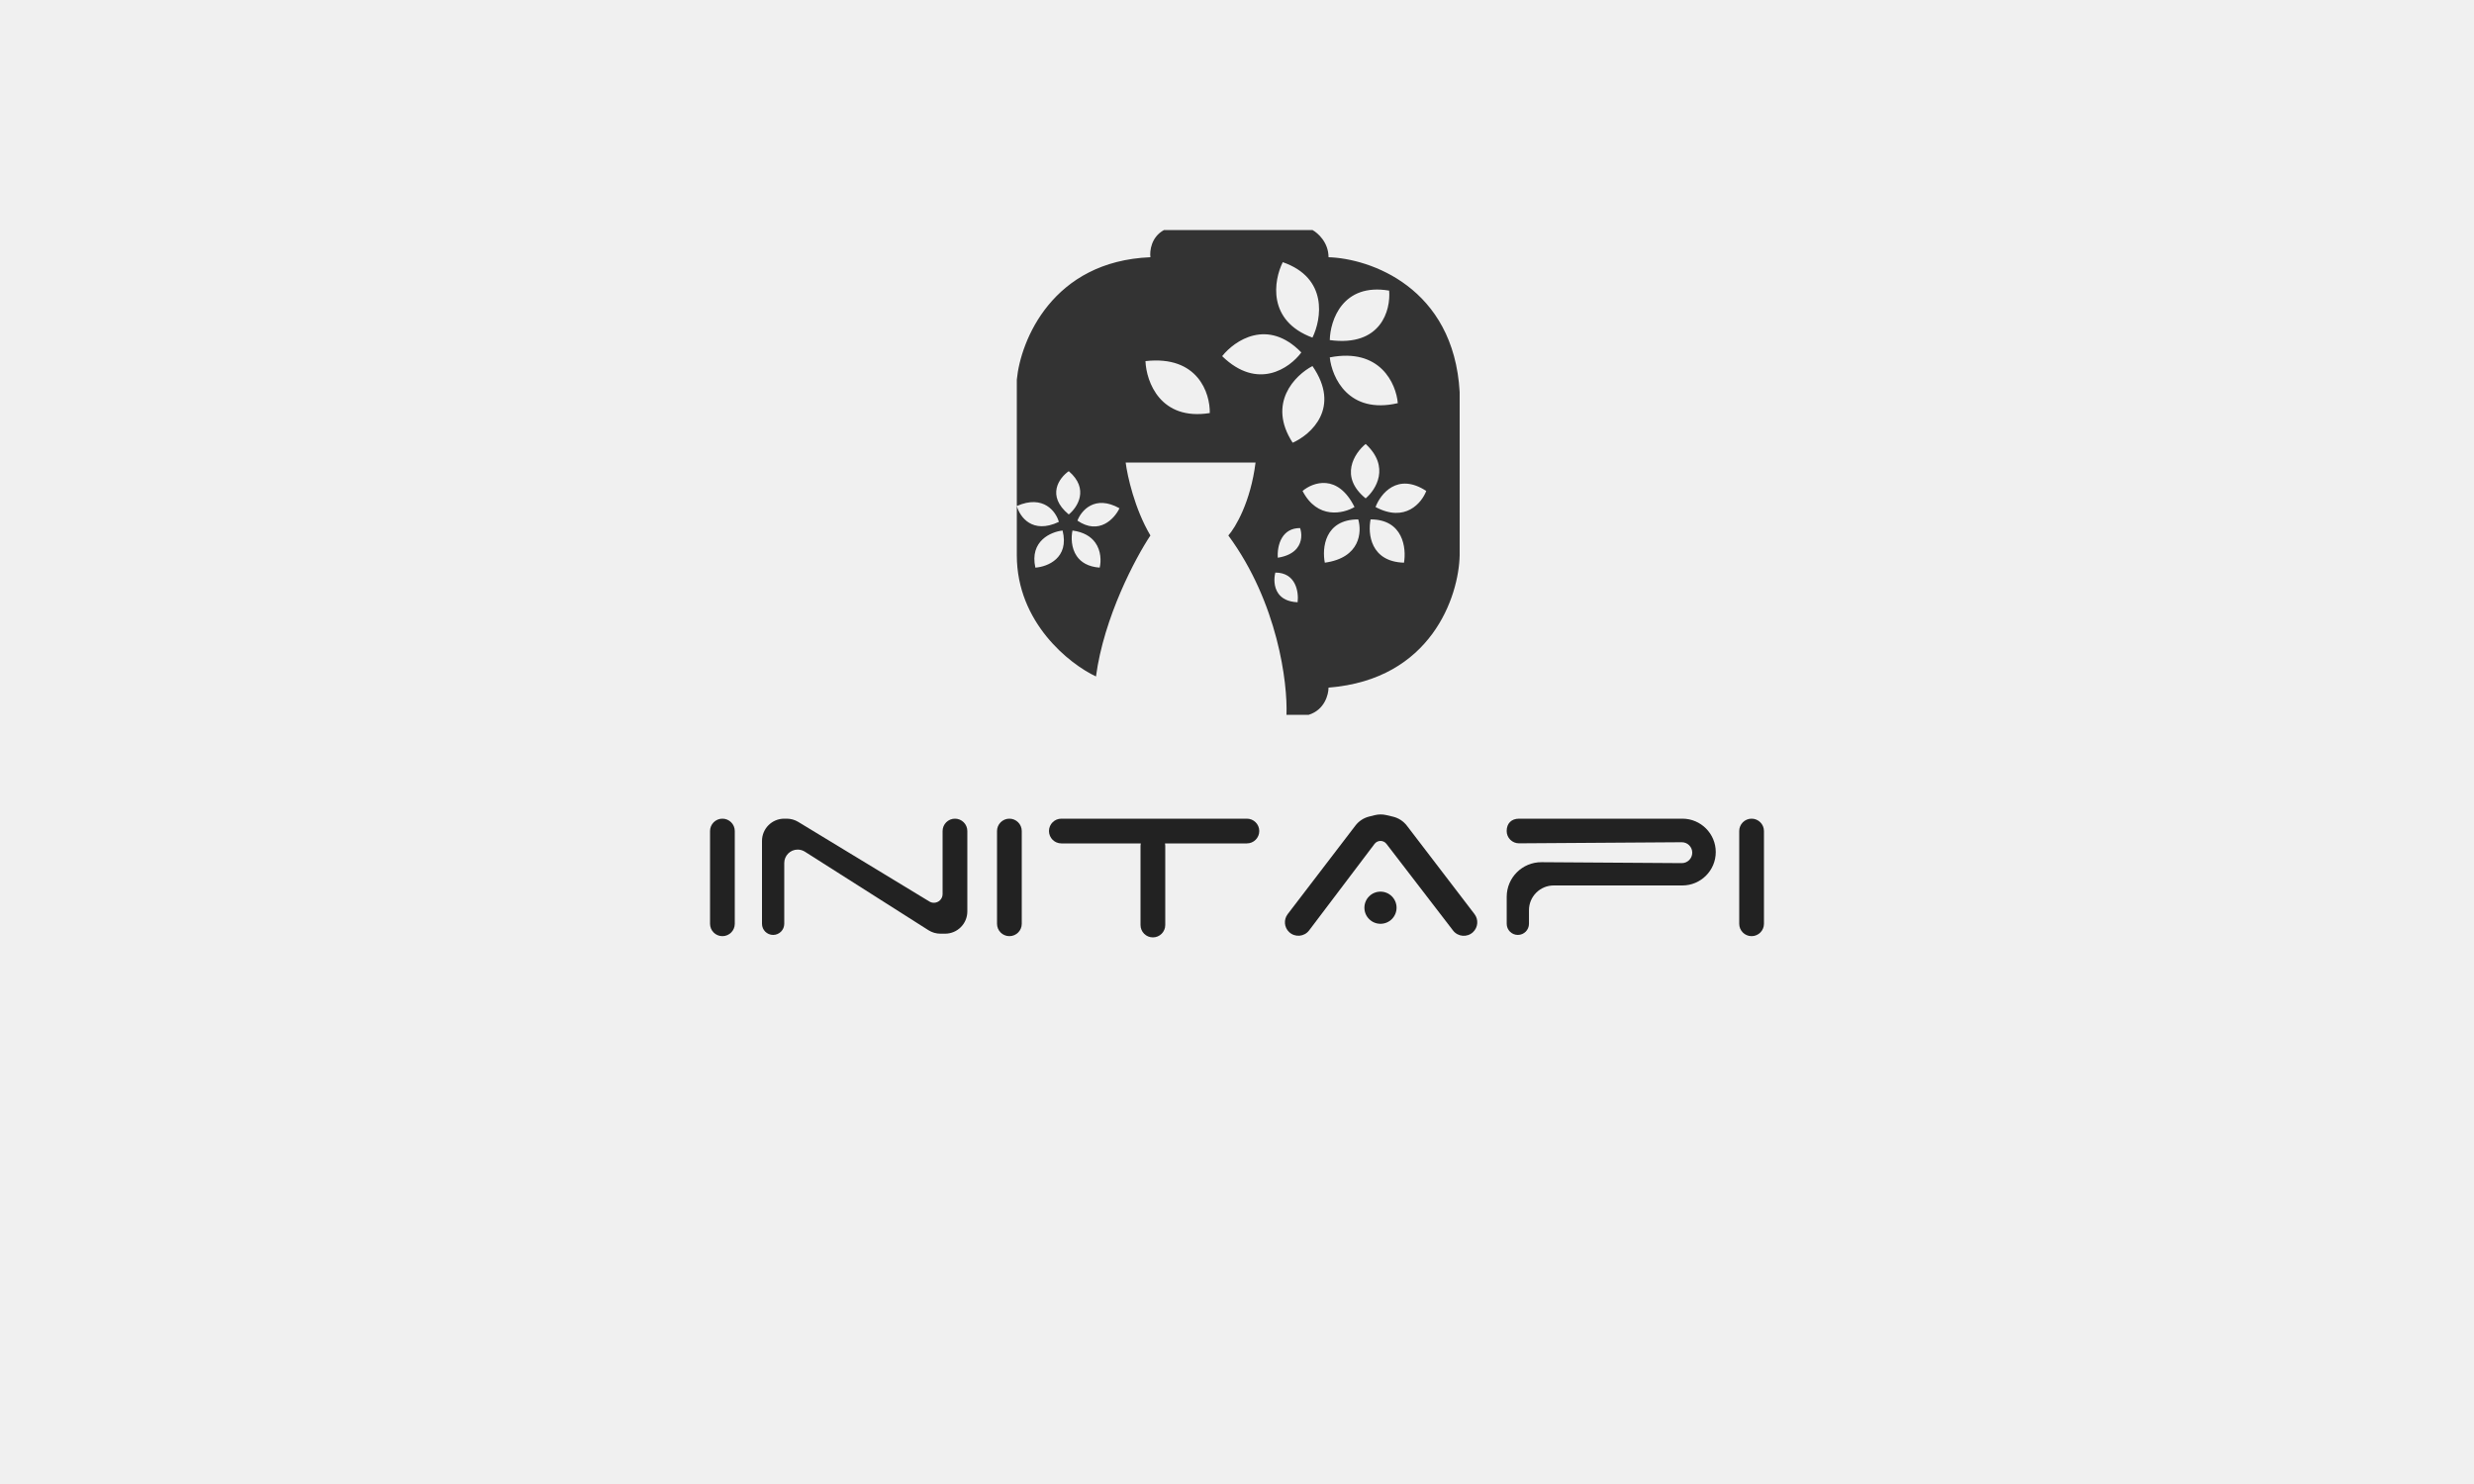
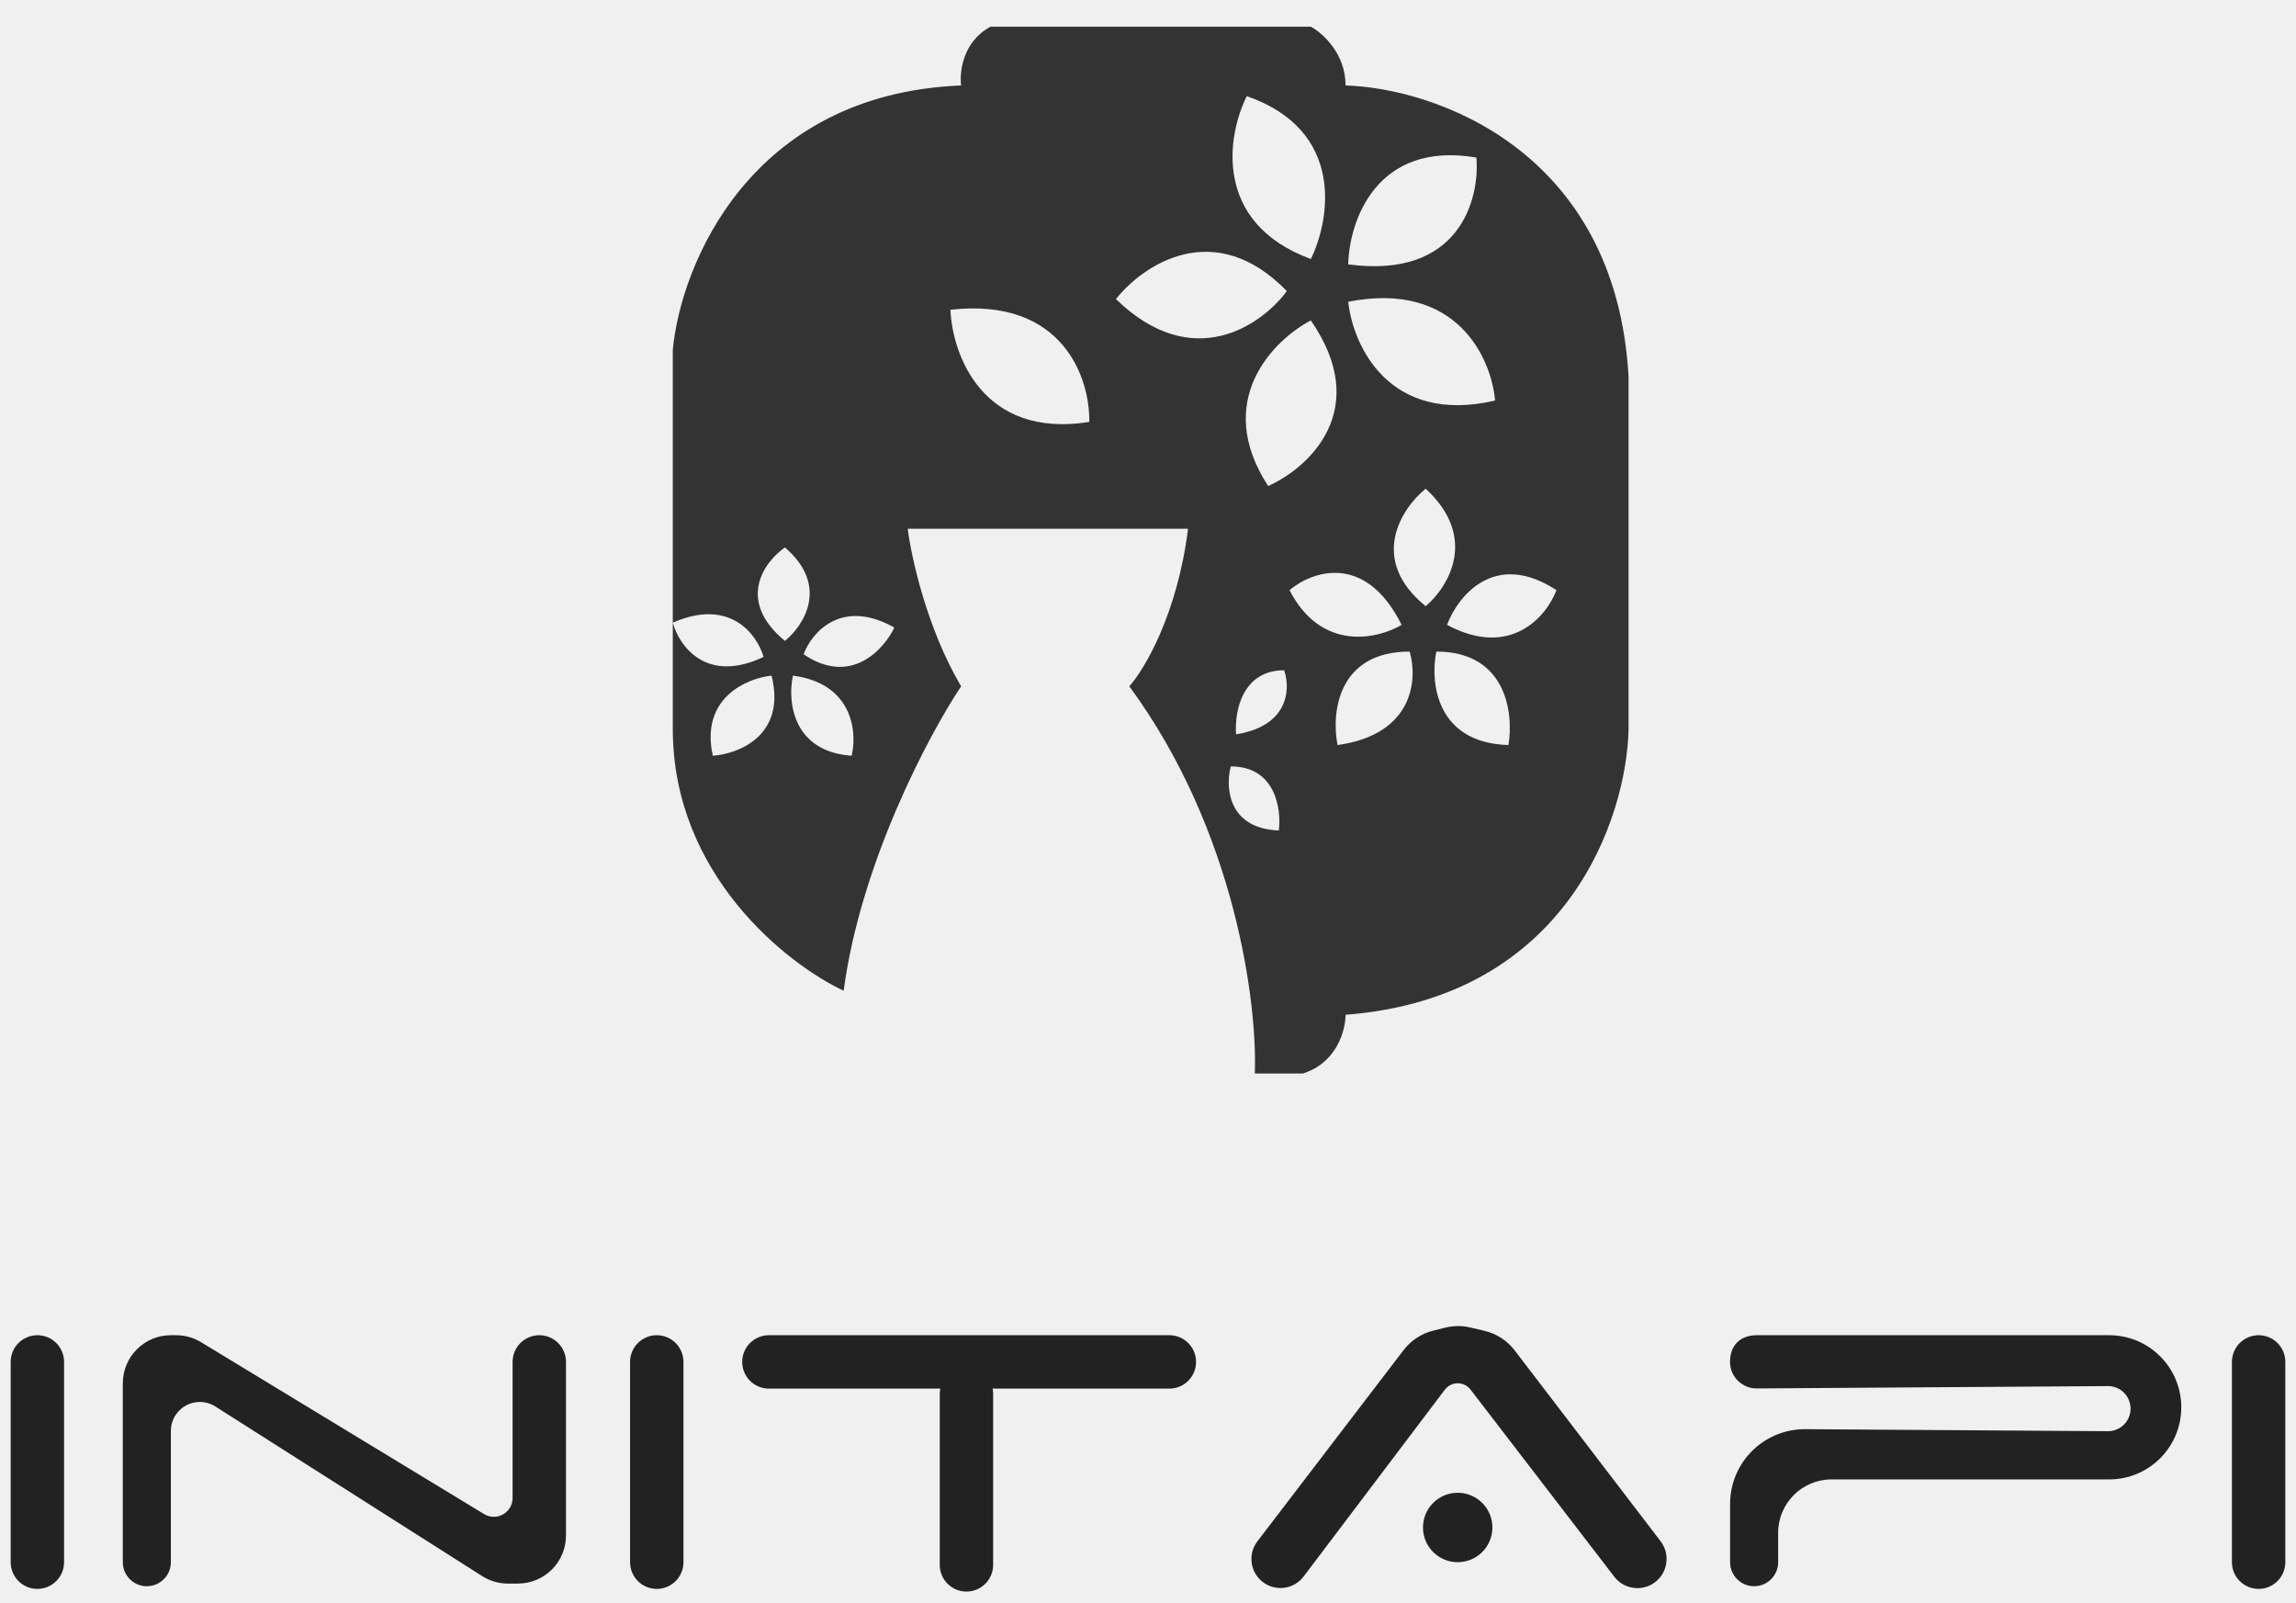
- <svg xmlns="http://www.w3.org/2000/svg" width="1000" height="600" viewBox="0 0 1000 600" fill="none">
-   <g clip-path="url(#clip6_177)">
-     <path id="logo" d="M470.5 93L530.5 93C532.667 94.167 537 98 537 104C553.667 104.5 587.6 116.1 590 158.5L590 224.5C589.667 241 578.6 274.8 537 278C537 280.833 535.4 287 529 289L520 289C520.5 276.167 516.5 243.7 496.5 216.5C499.333 213.333 505.5 203 507.5 187L455 187C455.667 192.333 458.6 205.7 465 216.5C459 225.5 446.2 249.5 443 273.5C432.333 268.5 411 251.7 411 224.5L411 204.583C412.167 208.861 417.2 216.134 428 211C426.833 206.889 421.8 199.849 411 204.583L411 153.5C412.5 137.667 425.4 105.6 465 104C464.667 101.5 465.3 95.8 470.5 93ZM494 144C499 137.667 512.4 128.5 526 142.5C521.333 148.833 508.4 158 494 144ZM518.5 106C514.833 113.333 512.1 129.7 530.5 136.5C534.167 129 536.9 112.4 518.5 106ZM537.5 137.5C537.667 129.5 542.7 114.3 561.5 117.5C562.167 125.333 558.3 140.3 537.5 137.5ZM530.5 148C523.5 151.667 512.1 163 522.5 179C530 175.667 542.1 164.8 530.5 148ZM537.5 144.5C538.361 152.594 545.066 167.626 565 163C564.333 155.167 557.9 140.5 537.5 144.5ZM463 146C463.333 154.333 469 170.2 489 167C489.167 159 484.2 143.6 463 146ZM552 179.5C547.5 183.167 541.2 192.7 552 201.5C556.167 198 562 188.7 552 179.5ZM556 205C558 199.667 564.9 190.9 576.5 198.5C574.667 203.333 568 211.4 556 205ZM554 210C552.833 215.667 553.9 227.1 567.5 227.5C568.5 221.667 567.2 210 554 210ZM535.5 227.5C534.333 221.667 535.4 210 549 210C550.5 215 549.9 225.5 535.5 227.5ZM547.5 205C543 207.667 532.5 210.1 526.5 198.5C530.667 194.977 540.7 191.344 547.5 205ZM515.5 231.5C523.9 231.5 525 239.5 524.5 243.5C520.502 243.333 518.1 241.89 516.73 239.984C514.81 237.314 514.916 233.737 515.5 231.5ZM432 190.5C428.167 193.167 422.8 200.4 432 208C435.5 205.167 440.4 197.7 432 190.5ZM435.5 210.5C437 206.5 442.5 199.9 452.5 205.5C450.5 209.667 444.3 216.5 435.5 210.5ZM429.5 214.5C424.833 215 416.1 218.7 418.5 229.5C423.333 229.167 432.3 225.7 429.5 214.5ZM435.227 224.837C432.945 221.515 432.922 217.196 433.5 214.5C438.12 215.112 440.975 217.002 442.665 219.321C445.104 222.67 445.114 226.914 444.5 229.5C439.77 229.162 436.895 227.266 435.227 224.837ZM518.282 217.286C516.636 219.906 516.317 223.305 516.5 225.5C520.352 224.884 522.744 223.457 524.164 221.744C526.43 219.01 526.217 215.549 525.5 213.5C521.889 213.5 519.637 215.13 518.282 217.286Z" fill-rule="evenodd" fill="#333333" />
-     <path id="i" d="M403 336L403 373.5C403 376.261 405.239 378.5 408 378.5C410.761 378.5 413 376.261 413 373.5L413 336C413 333.239 410.761 331 408 331C405.239 331 403 333.239 403 336Z" fill-rule="evenodd" fill="#222222" />
-     <path id="i" d="M702.999 336L702.999 373.5C702.999 376.261 705.237 378.5 707.999 378.5C710.76 378.5 712.999 376.261 712.999 373.5L712.999 336C712.999 333.239 710.76 331 707.999 331C705.237 331 702.999 333.239 702.999 336Z" fill-rule="evenodd" fill="#222222" />
-     <path id="i" d="M287 336L287 373.5C287 376.261 289.239 378.5 292 378.5C294.761 378.5 297 376.261 297 373.5L297 336C297 333.239 294.761 331 292 331C289.239 331 287 333.239 287 336Z" fill-rule="evenodd" fill="#222222" />
-     <path id="n" d="M317 373.5L317 348.923C317 345.928 319.428 343.5 322.423 343.5C323.453 343.5 324.462 343.793 325.331 344.346L375.291 376.096C376.734 377.013 378.408 377.5 380.118 377.5L382 377.5C386.97 377.5 391 373.471 391 368.5L391 336C391 333.239 388.761 331 386 331C383.239 331 381 333.239 381 336L381 361.484C381 363.426 379.426 365 377.484 365C376.84 365 376.209 364.823 375.659 364.489L322.653 332.307C321.245 331.452 319.629 331 317.982 331L317 331C312.03 331 308 335.029 308 340L308 373.5C308 375.985 310.015 378 312.5 378C314.985 378 317 375.985 317 373.5Z" fill-rule="evenodd" fill="#222222" />
-     <path id="A" d="M547.874 333.779L520.487 369.593C518.791 371.811 519.05 374.954 521.088 376.864C523.445 379.074 527.197 378.754 529.146 376.177L555.59 341.202C556.163 340.445 557.057 340 558.006 340C558.948 340 559.835 340.437 560.408 341.184L587.328 376.222C589.294 378.781 593.04 379.086 595.395 376.879C597.441 374.96 597.702 371.804 595.998 369.576L568.671 333.841C567.267 332.004 565.269 330.711 563.018 330.181L560.361 329.556C558.809 329.191 557.192 329.202 555.645 329.588L553.393 330.152C551.195 330.701 549.25 331.98 547.874 333.779Z" fill-rule="evenodd" fill="#222222" />
-     <path id="." d="M564.499 367C564.499 363.41 561.589 360.5 557.999 360.5C554.409 360.5 551.499 363.41 551.499 367C551.499 370.59 554.409 373.5 557.999 373.5C561.589 373.5 564.499 370.59 564.499 367Z" fill-rule="evenodd" fill="#222222" />
-     <path id="T" d="M509 336C509 333.239 506.761 331 504 331L429 331C426.239 331 424 333.239 424 336C424 338.761 426.239 341 429 341L461.1 341C461.034 341.323 461 341.658 461 342L461 374C461 376.761 463.239 379 466 379C468.761 379 471 376.761 471 374L471 342C471 341.658 470.966 341.323 470.9 341L504 341C506.761 341 509 338.761 509 336Z" fill-rule="evenodd" fill="#222222" />
-     <path id="矢量 16" d="M614.016 340.967L679.766 340.528C682.108 340.513 684.016 342.407 684.016 344.75C684.016 347.093 682.108 348.987 679.766 348.972L623.109 348.594C615.341 348.542 609.016 354.825 609.016 362.594L609.016 373.5C609.016 375.985 611.03 378 613.516 378C616.001 378 618.016 375.985 618.016 373.5L618.016 368C618.016 362.477 622.493 358 628.016 358L680.016 358C687.471 358 693.516 351.956 693.516 344.5C693.516 337.044 687.471 331 680.016 331L614.016 331C610.918 331 609.002 332.902 609.002 336C609.002 338.759 611.257 340.985 614.016 340.967Z" fill-rule="evenodd" fill="#222222" />
+ <svg xmlns="http://www.w3.org/2000/svg" width="430" height="300" viewBox="0 0 430 300" fill="none">
+   <g clip-path="url(#clip7_12)">
+     <path id="logo" d="M185.5 5L245.5 5C247.667 6.167 252 10 252 16C268.667 16.5 302.6 28.1 305 70.5L305 136.5C304.667 153 293.6 186.8 252 190C252 192.833 250.4 199 244 201L235 201C235.5 188.167 231.5 155.7 211.5 128.5C214.333 125.333 220.5 115 222.5 99L170 99C170.667 104.333 173.6 117.7 180 128.5C174 137.5 161.2 161.5 158 185.5C147.333 180.5 126 163.7 126 136.5L126 116.583C127.167 120.861 132.2 128.134 143 123C141.833 118.889 136.8 111.849 126 116.583L126 65.5C127.5 49.667 140.4 17.6 180 16C179.667 13.5 180.3 7.8 185.5 5ZM209 56C214 49.667 227.4 40.5 241 54.5C236.333 60.833 223.4 70 209 56ZM233.5 18C229.833 25.333 227.1 41.7 245.5 48.5C249.167 41 251.9 24.4 233.5 18ZM252.5 49.5C252.667 41.5 257.7 26.3 276.5 29.5C277.167 37.333 273.3 52.3 252.5 49.5ZM245.5 60C238.5 63.667 227.1 75 237.5 91C245 87.667 257.1 76.8 245.5 60ZM252.5 56.5C253.361 64.594 260.066 79.626 280 75C279.333 67.167 272.9 52.5 252.5 56.5ZM178 58C178.333 66.333 184 82.2 204 79C204.167 71 199.2 55.6 178 58ZM267 91.5C262.5 95.167 256.2 104.7 267 113.5C271.167 110 277 100.7 267 91.5ZM271 117C273 111.667 279.9 102.9 291.5 110.5C289.667 115.333 283 123.4 271 117ZM269 122C267.833 127.667 268.9 139.1 282.5 139.5C283.5 133.667 282.2 122 269 122ZM250.5 139.5C249.333 133.667 250.4 122 264 122C265.5 127 264.9 137.5 250.5 139.5ZM262.5 117C258 119.667 247.5 122.1 241.5 110.5C245.667 106.977 255.7 103.344 262.5 117ZM230.5 143.5C238.9 143.5 240 151.5 239.5 155.5C235.502 155.333 233.1 153.89 231.73 151.984C229.81 149.314 229.916 145.737 230.5 143.5ZM147 102.5C143.167 105.167 137.8 112.4 147 120C150.5 117.167 155.4 109.7 147 102.5ZM150.5 122.5C152 118.5 157.5 111.9 167.5 117.5C165.5 121.667 159.3 128.5 150.5 122.5ZM144.5 126.5C139.833 127 131.1 130.7 133.5 141.5C138.333 141.167 147.3 137.7 144.5 126.5ZM150.227 136.838C147.945 133.515 147.922 129.196 148.5 126.5C153.12 127.112 155.975 129.002 157.665 131.321C160.104 134.67 160.114 138.914 159.5 141.5C154.77 141.162 151.895 139.266 150.227 136.838ZM233.282 129.286C231.636 131.906 231.317 135.305 231.5 137.5C235.352 136.884 237.744 135.457 239.164 133.744C241.43 131.01 241.217 127.549 240.5 125.5C236.889 125.5 234.637 127.13 233.282 129.286Z" fill-rule="evenodd" fill="#333333" />
+     <path id="i" d="M118 255L118 292.5C118 295.261 120.239 297.5 123 297.5C125.761 297.5 128 295.261 128 292.5L128 255C128 252.239 125.761 250 123 250C120.239 250 118 252.239 118 255Z" fill-rule="evenodd" fill="#222222" />
+     <path id="i" d="M417.999 255L417.999 292.5C417.999 295.261 420.238 297.5 422.999 297.5C425.76 297.5 427.999 295.261 427.999 292.5L427.999 255C427.999 252.239 425.76 250 422.999 250C420.238 250 417.999 252.239 417.999 255Z" fill-rule="evenodd" fill="#222222" />
+     <path id="i" d="M2 255L2 292.5C2 295.261 4.239 297.5 7 297.5C9.761 297.5 12 295.261 12 292.5L12 255C12 252.239 9.761 250 7 250C4.239 250 2 252.239 2 255Z" fill-rule="evenodd" fill="#222222" />
+     <path id="n" d="M32 292.5L32 267.923C32 264.928 34.428 262.5 37.423 262.5C38.453 262.5 39.462 262.793 40.331 263.346L90.29 295.096C91.734 296.013 93.408 296.5 95.118 296.5L97 296.5C101.97 296.5 106 292.471 106 287.5L106 255C106 252.239 103.761 250 101 250C98.239 250 96 252.239 96 255L96 280.484C96 282.426 94.426 284 92.484 284C91.84 284 91.209 283.823 90.659 283.489L37.653 251.307C36.245 250.452 34.629 250 32.982 250L32 250C27.029 250 23 254.029 23 259L23 292.5C23 294.985 25.015 297 27.5 297C29.985 297 32 294.985 32 292.5Z" fill-rule="evenodd" fill="#222222" />
+     <path id="A" d="M262.874 252.779L235.487 288.593C233.791 290.811 234.05 293.954 236.088 295.864C238.445 298.074 242.197 297.754 244.146 295.177L270.59 260.202C271.163 259.445 272.057 259 273.006 259C273.948 259 274.835 259.437 275.408 260.184L302.328 295.222C304.294 297.781 308.04 298.086 310.395 295.879C312.441 293.96 312.702 290.804 310.998 288.576L283.671 252.841C282.267 251.004 280.269 249.711 278.018 249.181L275.361 248.556C273.809 248.191 272.192 248.202 270.645 248.589L268.393 249.152C266.195 249.701 264.25 250.98 262.874 252.779Z" fill-rule="evenodd" fill="#222222" />
+     <path id="." d="M279.499 286C279.499 282.41 276.589 279.5 272.999 279.5C269.409 279.5 266.499 282.41 266.499 286C266.499 289.59 269.409 292.5 272.999 292.5C276.589 292.5 279.499 289.59 279.499 286Z" fill-rule="evenodd" fill="#222222" />
+     <path id="T" d="M224 255C224 252.239 221.761 250 219 250L144 250C141.239 250 139 252.239 139 255C139 257.761 141.239 260 144 260L176.1 260C176.034 260.323 176 260.658 176 261L176 293C176 295.761 178.239 298 181 298C183.761 298 186 295.761 186 293L186 261C186 260.658 185.966 260.323 185.9 260L219 260C221.761 260 224 257.761 224 255Z" fill-rule="evenodd" fill="#222222" />
+     <path id="矢量 16" d="M329.016 259.967L394.766 259.528C397.108 259.513 399.016 261.407 399.016 263.75C399.016 266.093 397.108 267.987 394.766 267.972L338.109 267.594C330.341 267.542 324.016 273.825 324.016 281.594L324.016 292.5C324.016 294.985 326.03 297 328.516 297C331.001 297 333.016 294.985 333.016 292.5L333.016 287C333.016 281.477 337.493 277 343.016 277L395.016 277C402.471 277 408.516 270.956 408.516 263.5C408.516 256.044 402.471 250 395.016 250L329.016 250C325.917 250 324.002 251.902 324.002 255C324.002 257.759 326.257 259.985 329.016 259.967Z" fill-rule="evenodd" fill="#222222" />
  </g>
  <defs>
-     <clipPath id="clip6_177">
-       <rect id="light" width="1000" height="600" fill="white" />
+     <clipPath id="clip7_12">
+       <rect id="light" width="430" height="300" fill="white" />
    </clipPath>
  </defs>
</svg>
